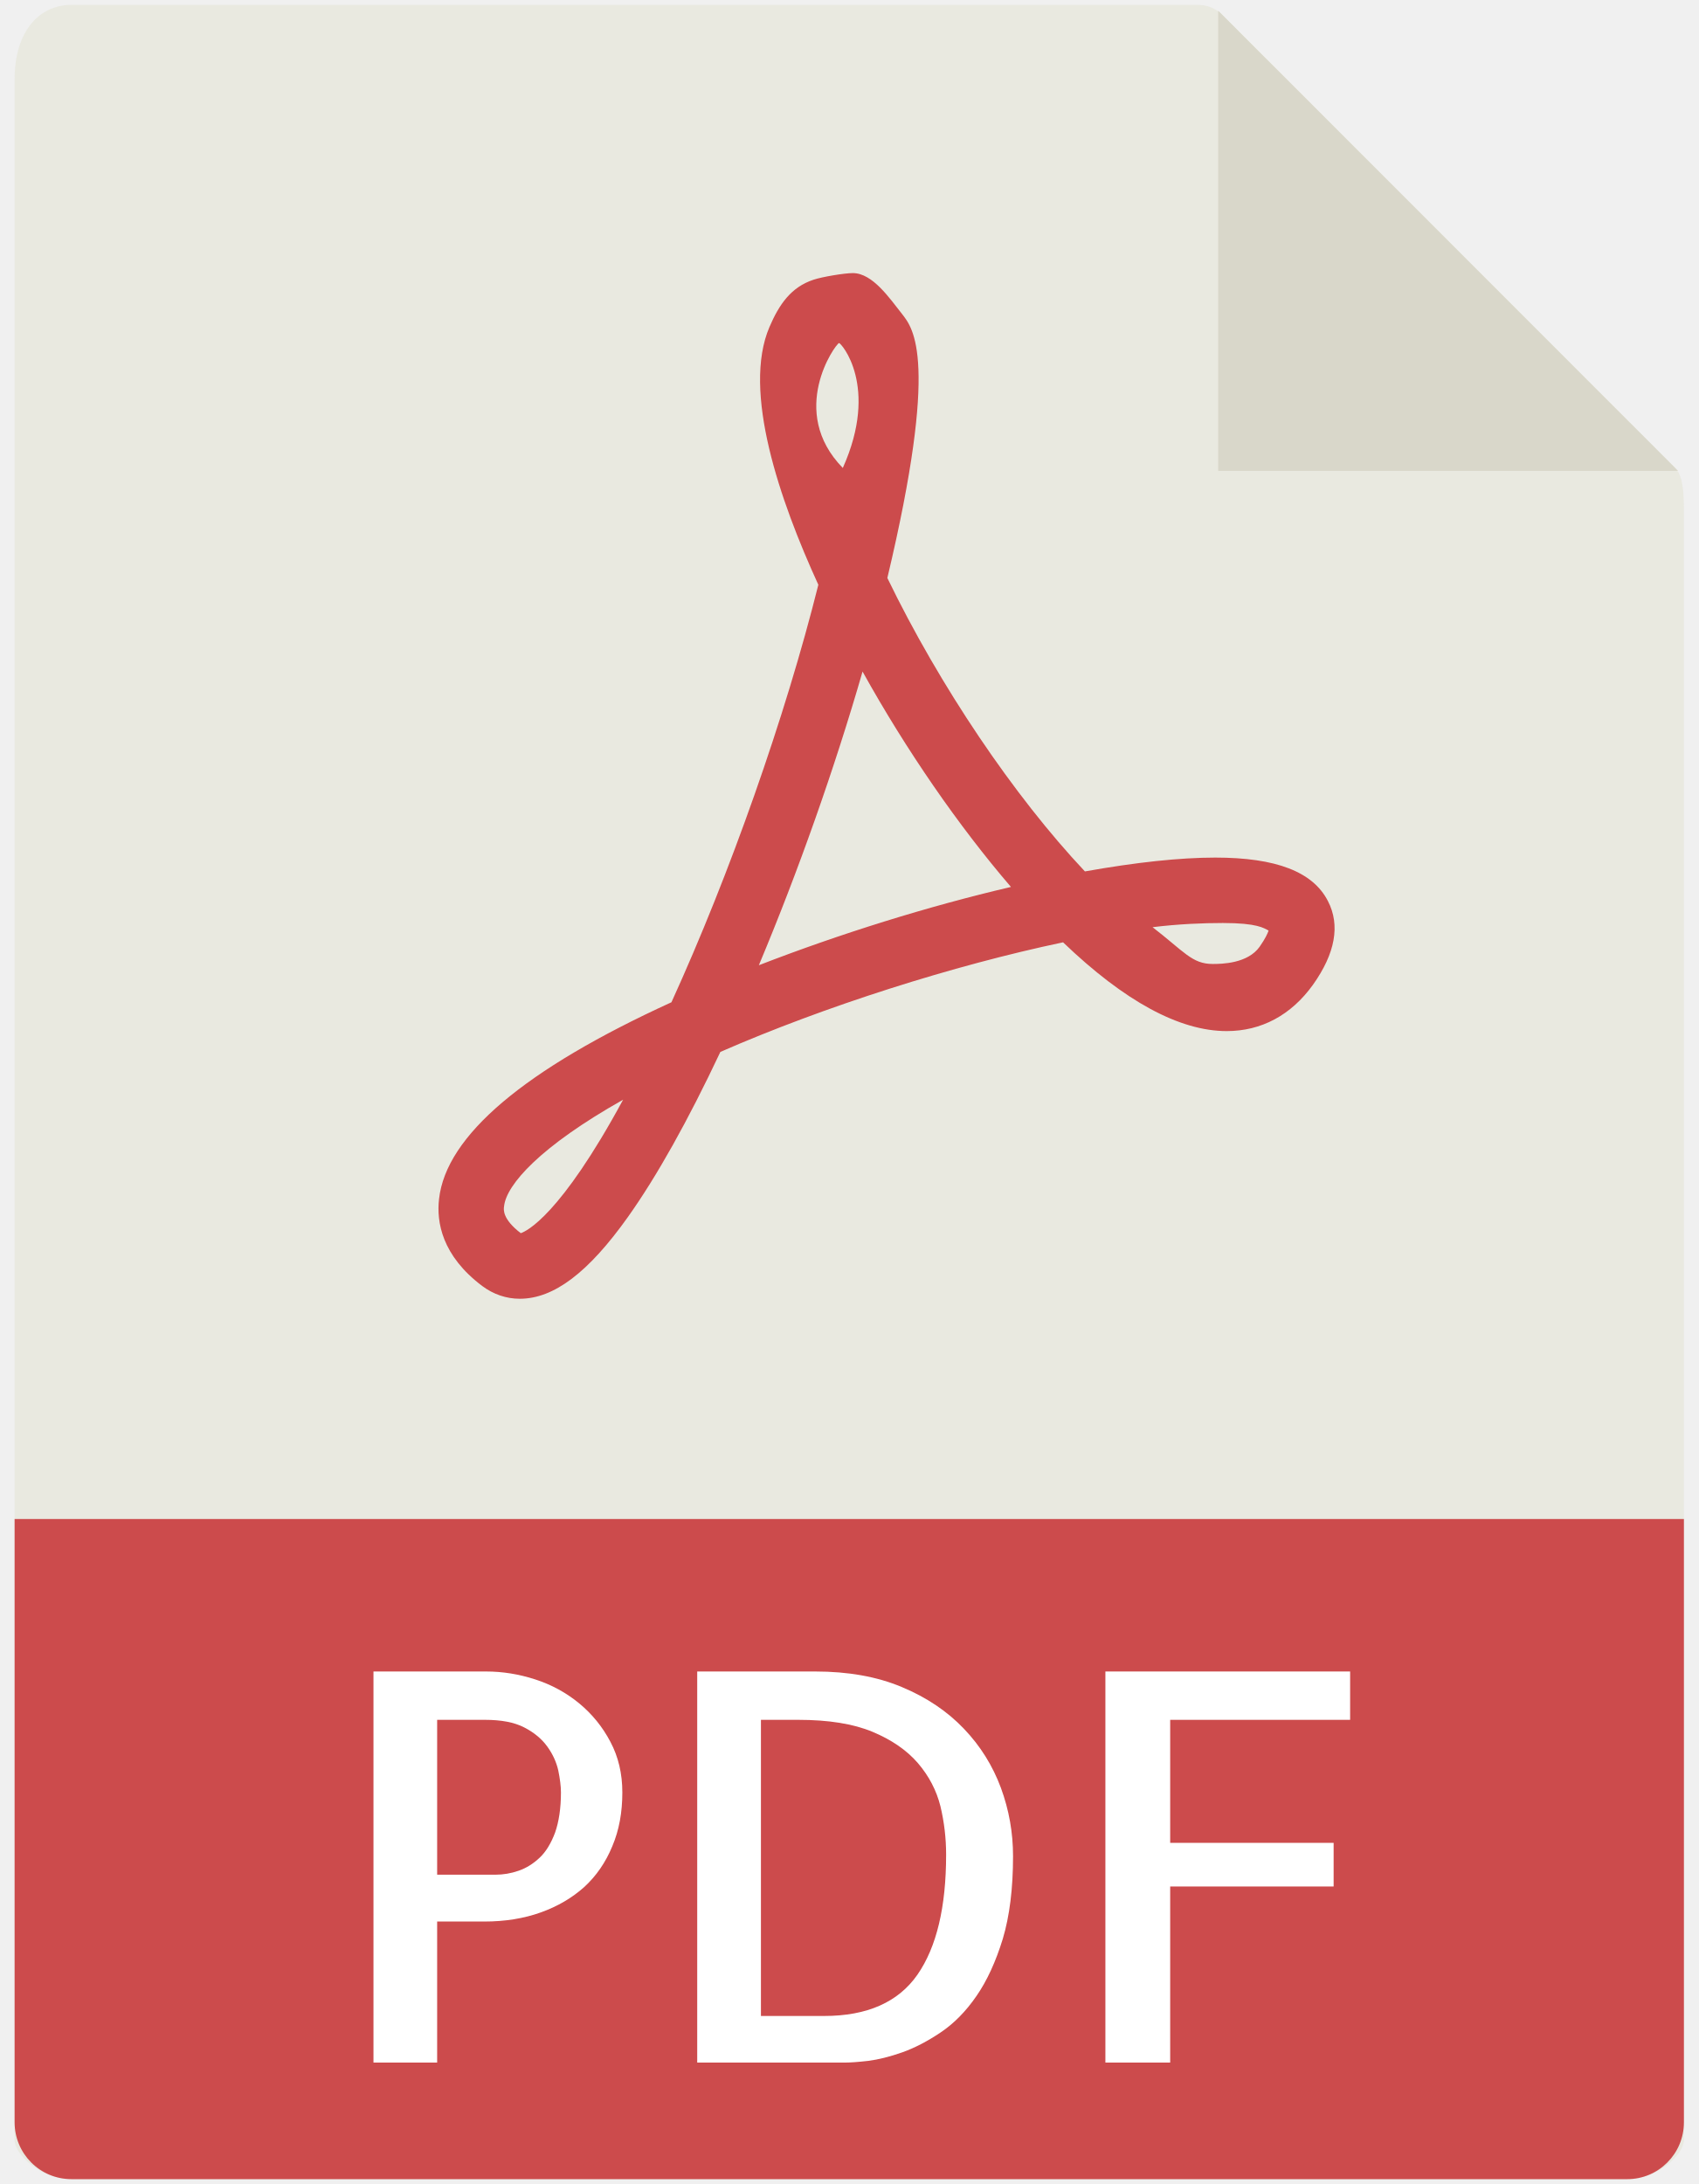
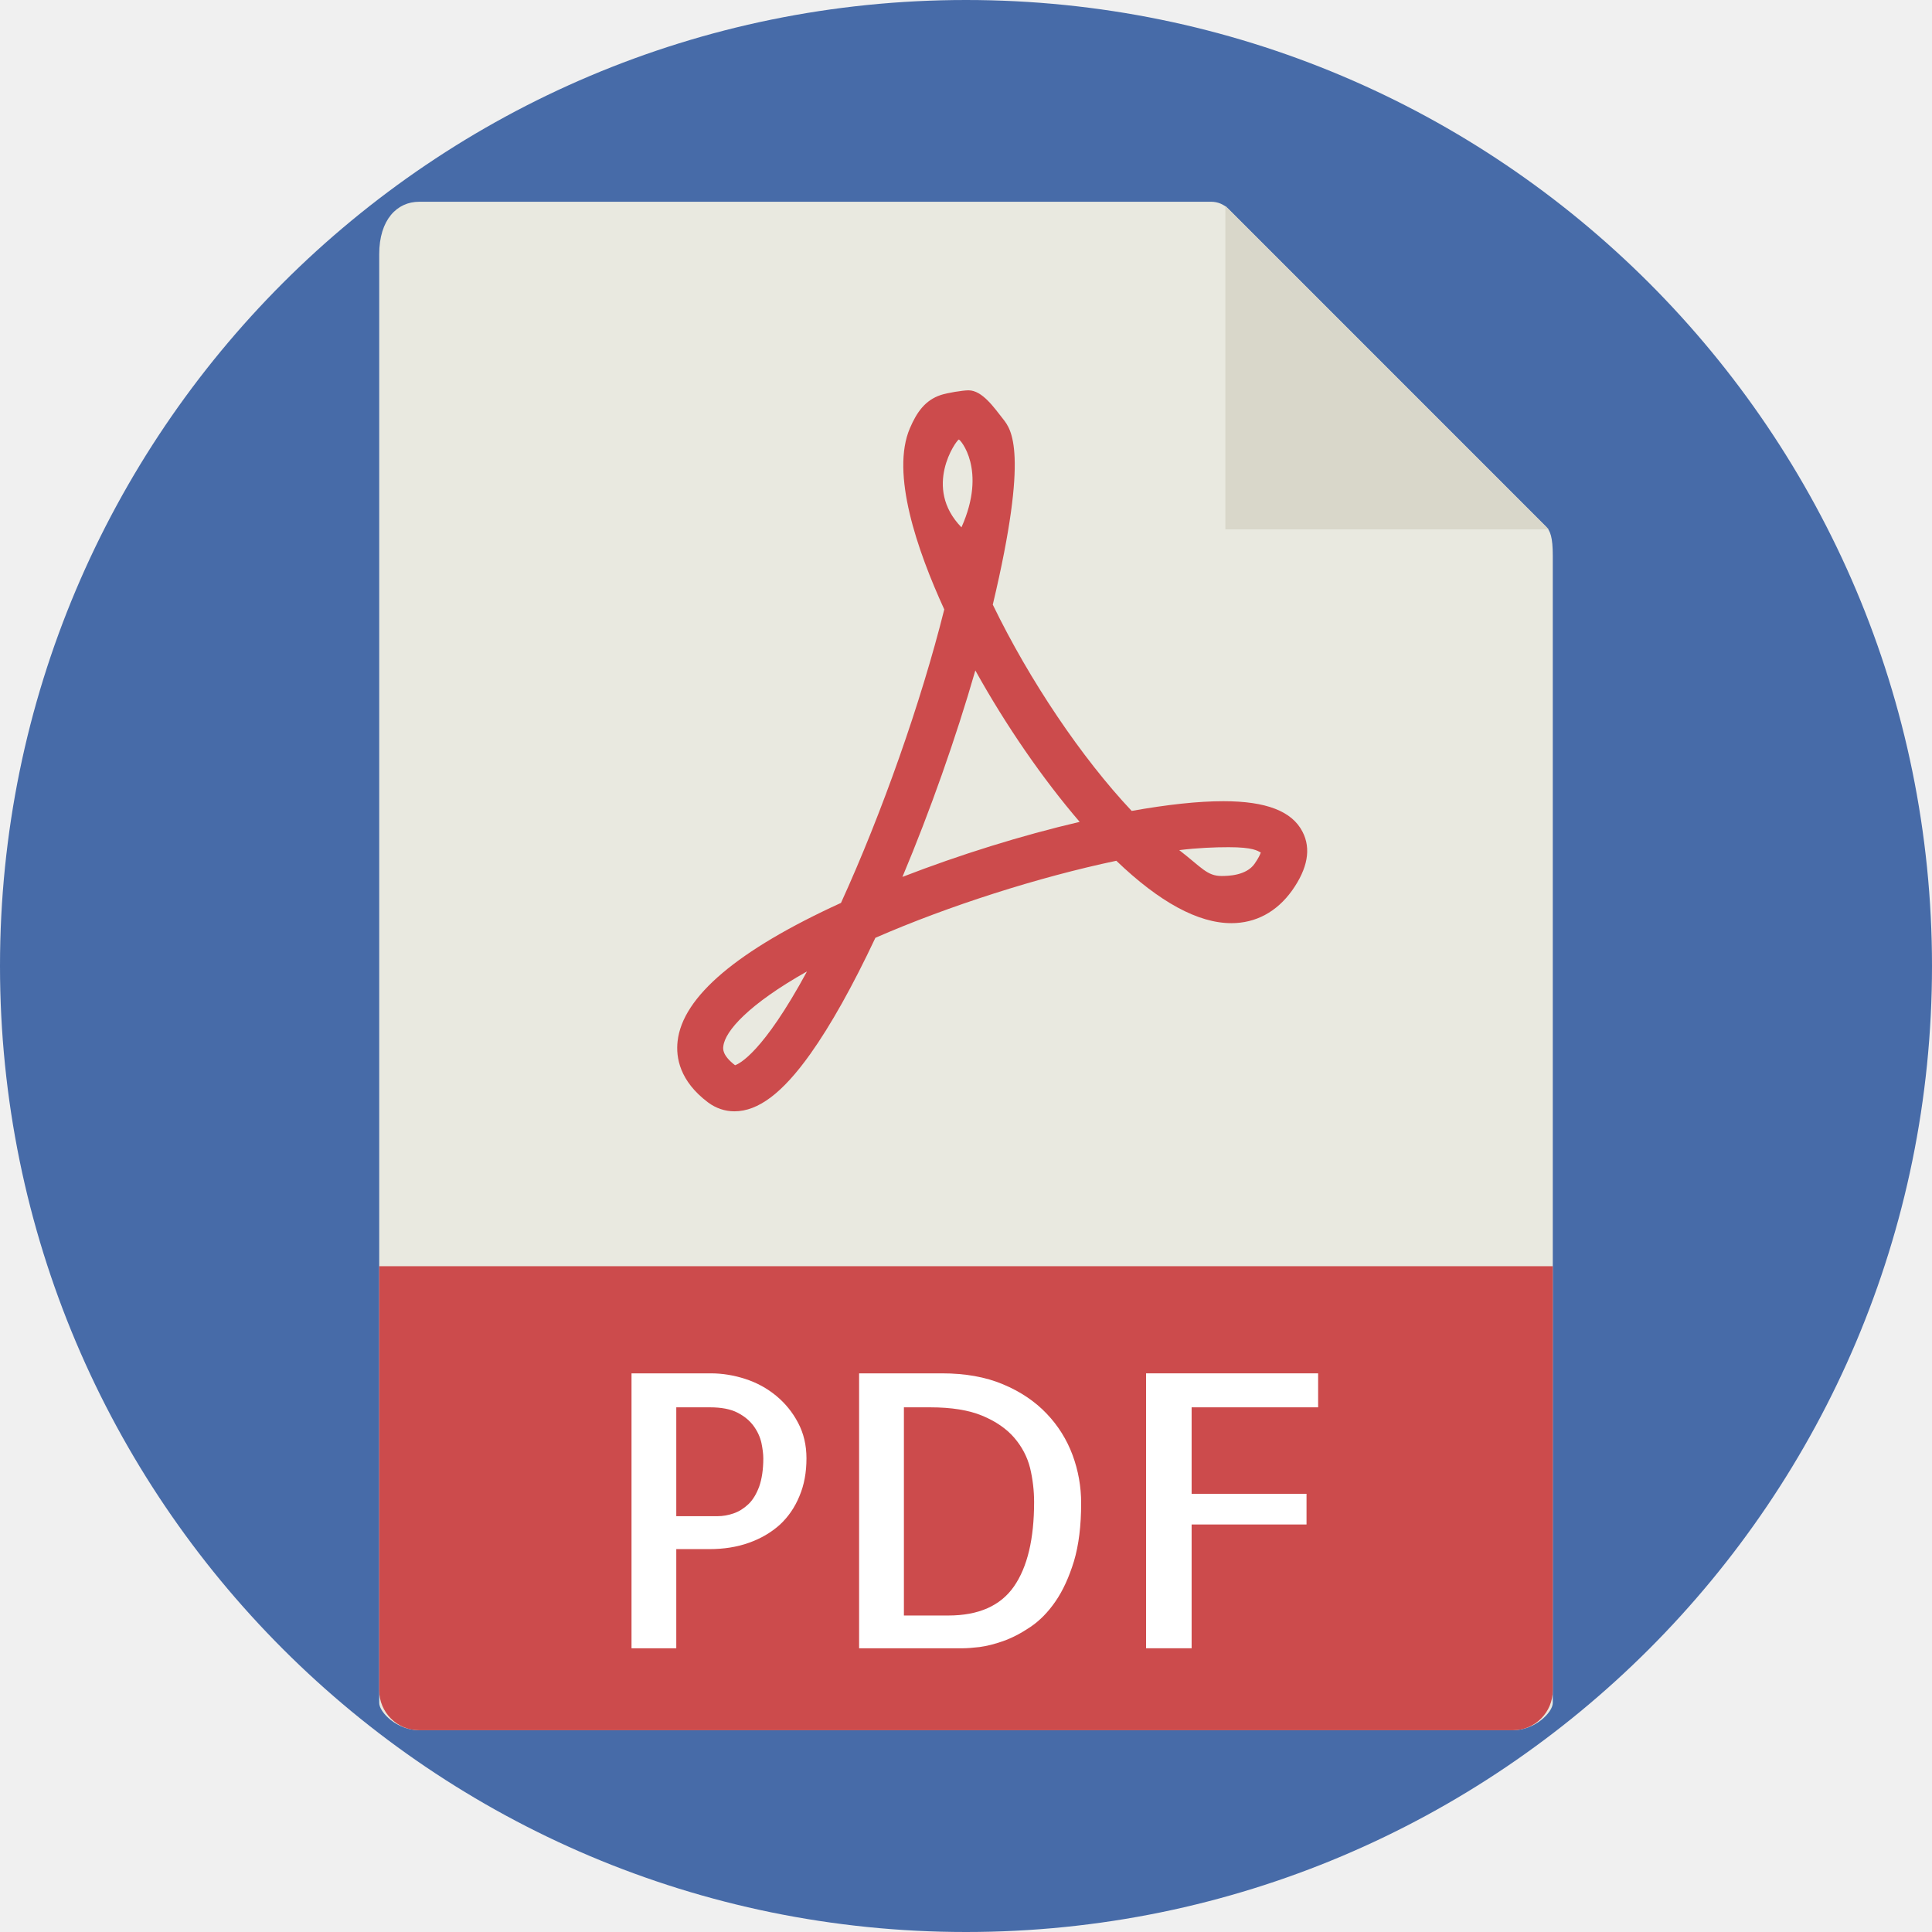
- <svg xmlns="http://www.w3.org/2000/svg" version="1.1" id="Calque_1" x="0px" y="0px" viewBox="0 0 35 45" style="enable-background:new 0 0 35 45;" xml:space="preserve">
+ <svg xmlns="http://www.w3.org/2000/svg" version="1.1" id="Calque_1" x="0px" y="0px" viewBox="0 0 500 500" style="enable-background:new 0 0 500 500;" xml:space="preserve">
  <style type="text/css">
- 	.st0{fill:#E9E9E0;}
- 	.st1{fill:#D9D7CA;}
- 	.st2{fill:#CC4B4C;}
- 	.st3{fill:#FFFFFF;}
+ 	.st0{fill:#476BA8;}
+ 	.st1{fill:#E9E9E0;}
+ 	.st2{fill:#D9D7CA;}
+ 	.st3{fill:#CC4B4C;}
+ 	.st4{fill:#FFFFFF;}
</style>
+   <circle class="st0" cx="250" cy="250" r="250" />
  <g>
-     <path class="st0" d="M24.688,0.1H1.473c-0.649,0-1.172,0.523-1.172,1.539v42.461   c0,0.277,0.523,0.801,1.172,0.801h32.058c0.645,0,1.168-0.524,1.168-0.801V10.482   c0-0.559-0.074-0.738-0.203-0.867l-9.308-9.309   C25.055,0.173,24.875,0.1,24.688,0.1L24.688,0.1z M24.688,0.1" />
-     <path class="st1" d="M25.102,0.221v9.481h9.476L25.102,0.221z M25.102,0.221" />
-     <path class="st2" d="M10.711,26.76c-0.277,0-0.543-0.09-0.773-0.262   c-0.832-0.625-0.946-1.32-0.891-1.793c0.145-1.304,1.754-2.667,4.789-4.054   c1.203-2.637,2.348-5.887,3.027-8.602c-0.796-1.738-1.574-3.992-1.007-5.312   c0.199-0.465,0.445-0.821,0.906-0.973c0.184-0.062,0.644-0.137,0.812-0.137   c0.407,0,0.758,0.52,1.012,0.84c0.235,0.301,0.77,0.938-0.301,5.442   c1.078,2.226,2.61,4.496,4.071,6.046c1.05-0.187,1.953-0.285,2.687-0.285   c1.254,0,2.012,0.293,2.32,0.895c0.258,0.496,0.153,1.078-0.308,1.726   c-0.449,0.625-1.063,0.954-1.777,0.954c-0.973,0-2.106-0.614-3.372-1.829   c-2.269,0.477-4.917,1.321-7.062,2.258c-0.668,1.418-1.309,2.563-1.906,3.403   C12.121,26.225,11.41,26.76,10.711,26.76L10.711,26.76z M12.84,22.659   c-1.707,0.961-2.406,1.75-2.453,2.195c-0.012,0.074-0.031,0.266,0.344,0.555   C10.848,25.369,11.543,25.053,12.84,22.659L12.84,22.659z M23.75,19.104   c0.653,0.504,0.813,0.758,1.239,0.758c0.187,0,0.722-0.008,0.968-0.356   c0.117-0.168,0.164-0.273,0.184-0.332c-0.098-0.051-0.231-0.156-0.942-0.156   C24.797,19.018,24.289,19.038,23.75,19.104L23.75,19.104z M17.774,13.837   c-0.571,1.981-1.325,4.117-2.137,6.051c1.672-0.648,3.488-1.215,5.195-1.613   C19.754,17.021,18.672,15.455,17.774,13.837L17.774,13.837z M17.289,7.068   c-0.078,0.027-1.062,1.406,0.078,2.574C18.125,7.952,17.324,7.057,17.289,7.068   L17.289,7.068z M17.289,7.068" />
-     <path class="st2" d="M33.531,44.9H1.473c-0.649,0-1.172-0.524-1.172-1.172V31.299   h34.398v12.43C34.699,44.377,34.176,44.9,33.531,44.9L33.531,44.9z    M33.531,44.9" />
-     <path class="st3" d="M9.008,42.498H7.696v-8.058h2.32c0.34,0,0.68,0.055,1.015,0.164   c0.336,0.109,0.637,0.273,0.903,0.492c0.265,0.219,0.48,0.481,0.644,0.793   c0.164,0.309,0.246,0.656,0.246,1.043c0,0.41-0.066,0.777-0.207,1.109   c-0.136,0.332-0.332,0.614-0.578,0.84c-0.25,0.223-0.547,0.399-0.898,0.524   c-0.348,0.125-0.738,0.187-1.16,0.187H9.008V42.498z M9.008,35.436v3.191h1.203   c0.16,0,0.32-0.027,0.477-0.082c0.156-0.054,0.301-0.144,0.433-0.269   c0.129-0.121,0.235-0.297,0.317-0.516c0.078-0.222,0.121-0.5,0.121-0.828   c0-0.129-0.02-0.281-0.055-0.453c-0.039-0.172-0.113-0.336-0.226-0.492   c-0.114-0.157-0.27-0.289-0.477-0.395c-0.203-0.105-0.473-0.156-0.809-0.156   H9.008z M9.008,35.436" />
-     <path class="st3" d="M20.875,38.245c0,0.664-0.07,1.23-0.211,1.703   c-0.144,0.468-0.324,0.863-0.543,1.179c-0.218,0.317-0.465,0.567-0.738,0.75   c-0.273,0.184-0.539,0.321-0.793,0.411c-0.254,0.089-0.488,0.148-0.699,0.175   c-0.211,0.024-0.367,0.035-0.473,0.035h-3.051v-8.058h2.43   c0.676,0,1.274,0.105,1.785,0.32c0.516,0.215,0.942,0.504,1.281,0.86   c0.34,0.355,0.594,0.765,0.762,1.218C20.793,37.295,20.875,37.764,20.875,38.245   L20.875,38.245z M16.981,41.538c0.89,0,1.531-0.286,1.925-0.852   c0.395-0.57,0.59-1.395,0.59-2.473c0-0.336-0.039-0.668-0.117-0.996   c-0.082-0.328-0.238-0.625-0.465-0.89c-0.23-0.266-0.543-0.481-0.937-0.645   c-0.395-0.164-0.903-0.246-1.531-0.246h-0.766v6.102H16.981z M16.981,41.538" />
-     <path class="st3" d="M24.113,35.436v2.535h3.368v0.899h-3.368v3.628h-1.335v-8.058h5.043   v0.996H24.113z M24.113,35.436" />
+     <path class="st1" d="M313.467,52.214H108.489c-5.73,0-10.348,4.618-10.348,13.589v374.91   c0,2.446,4.618,7.072,10.348,7.072h283.057c5.695,0,10.313-4.627,10.313-7.072   V143.891c0-4.936-0.653-6.516-1.792-7.655l-82.185-82.194   C316.707,52.868,315.118,52.214,313.467,52.214L313.467,52.214z" />
+     <path class="st2" d="M317.122,53.283v83.713h83.668L317.122,53.283z" />
+     <path class="st3" d="M190.056,287.609c-2.446,0-4.794-0.795-6.825-2.314   c-7.346-5.518-8.353-11.655-7.867-15.831   c1.28-11.513,15.487-23.548,42.285-35.795   c10.622-23.283,20.732-51.979,26.727-75.951   c-7.028-15.346-13.898-35.247-8.891-46.902c1.757-4.106,3.929-7.249,8-8.591   c1.625-0.547,5.686-1.21,7.169-1.21c3.594,0,6.693,4.591,8.936,7.417   c2.075,2.658,6.799,8.282-2.658,48.05c9.519,19.655,23.045,39.698,35.945,53.383   c9.271-1.651,17.244-2.516,23.725-2.516c11.072,0,17.765,2.587,20.484,7.903   c2.278,4.379,1.351,9.518-2.719,15.24c-3.964,5.518-9.386,8.423-15.69,8.423   c-8.591,0-18.595-5.421-29.773-16.149c-20.034,4.212-43.415,11.664-62.354,19.937   c-5.898,12.52-11.558,22.63-16.829,30.047   C202.506,282.886,196.228,287.609,190.056,287.609L190.056,287.609z M208.855,251.4   c-15.072,8.485-21.244,15.452-21.659,19.381c-0.106,0.653-0.274,2.349,3.037,4.9   C191.266,275.336,197.403,272.537,208.855,251.4L208.855,251.4z M305.184,220.011   c5.766,4.45,7.179,6.693,10.94,6.693c1.651,0,6.375-0.071,8.547-3.143   c1.033-1.483,1.448-2.411,1.624-2.931c-0.865-0.45-2.039-1.377-8.317-1.377   C314.429,219.251,309.943,219.428,305.184,220.011L305.184,220.011z M252.419,173.514   c-5.042,17.492-11.699,36.351-18.869,53.428   c14.763-5.721,30.797-10.728,45.869-14.242   C269.902,201.627,260.348,187.792,252.419,173.514L252.419,173.514z M248.137,113.747   c-0.688,0.239-9.377,12.414,0.689,22.727   C255.518,121.544,248.446,113.641,248.137,113.747L248.137,113.747z" />
+     <path class="st3" d="M391.546,447.786H108.489c-5.73,0-10.348-4.627-10.348-10.348V327.687   h303.718v109.751C401.859,443.159,397.241,447.786,391.546,447.786L391.546,447.786z" />
+     <path class="st4" d="M175.02,426.568h-11.584v-71.148h20.484   c3.002,0,6.004,0.486,8.962,1.448c2.966,0.962,5.624,2.411,7.973,4.344   c2.34,1.934,4.238,4.247,5.686,7.002c1.448,2.728,2.172,5.792,2.172,9.209   c0,3.62-0.583,6.861-1.828,9.792c-1.201,2.932-2.931,5.421-5.103,7.417   c-2.207,1.969-4.83,3.523-7.929,4.627c-3.072,1.104-6.516,1.651-10.242,1.651   h-8.591V426.568z M175.02,364.214v28.175H185.642c1.413,0,2.826-0.238,4.212-0.724   c1.377-0.477,2.658-1.272,3.823-2.375c1.139-1.068,2.075-2.622,2.799-4.556   c0.688-1.96,1.068-4.415,1.068-7.311c0-1.139-0.177-2.481-0.486-4   c-0.345-1.519-0.998-2.967-1.996-4.344c-1.007-1.386-2.384-2.552-4.212-3.488   c-1.792-0.927-4.177-1.377-7.143-1.377H175.02z" />
+     <path class="st4" d="M279.799,389.017c0,5.863-0.618,10.86-1.863,15.037   c-1.271,4.132-2.861,7.62-4.794,10.41c-1.925,2.799-4.106,5.006-6.517,6.622   c-2.41,1.625-4.759,2.834-7.002,3.629c-2.242,0.786-4.309,1.307-6.172,1.545   c-1.863,0.212-3.24,0.309-4.176,0.309h-26.939v-71.148h21.456   c5.969,0,11.249,0.927,15.761,2.826c4.556,1.898,8.318,4.45,11.311,7.594   c3.002,3.134,5.245,6.754,6.728,10.754C279.075,380.628,279.799,384.77,279.799,389.017   L279.799,389.017z M245.418,418.092c7.858,0,13.518-2.525,16.997-7.523   c3.487-5.033,5.209-12.317,5.209-21.835c0-2.967-0.344-5.898-1.033-8.794   c-0.724-2.896-2.102-5.518-4.106-7.858c-2.031-2.349-4.795-4.247-8.273-5.695   c-3.488-1.448-7.973-2.172-13.518-2.172h-6.764v53.878H245.418z" />
+     <path class="st4" d="M308.39,364.214v22.383h29.738v7.938h-29.738v32.034h-11.787v-71.148   h44.527v8.794H308.39z" />
  </g>
</svg>
